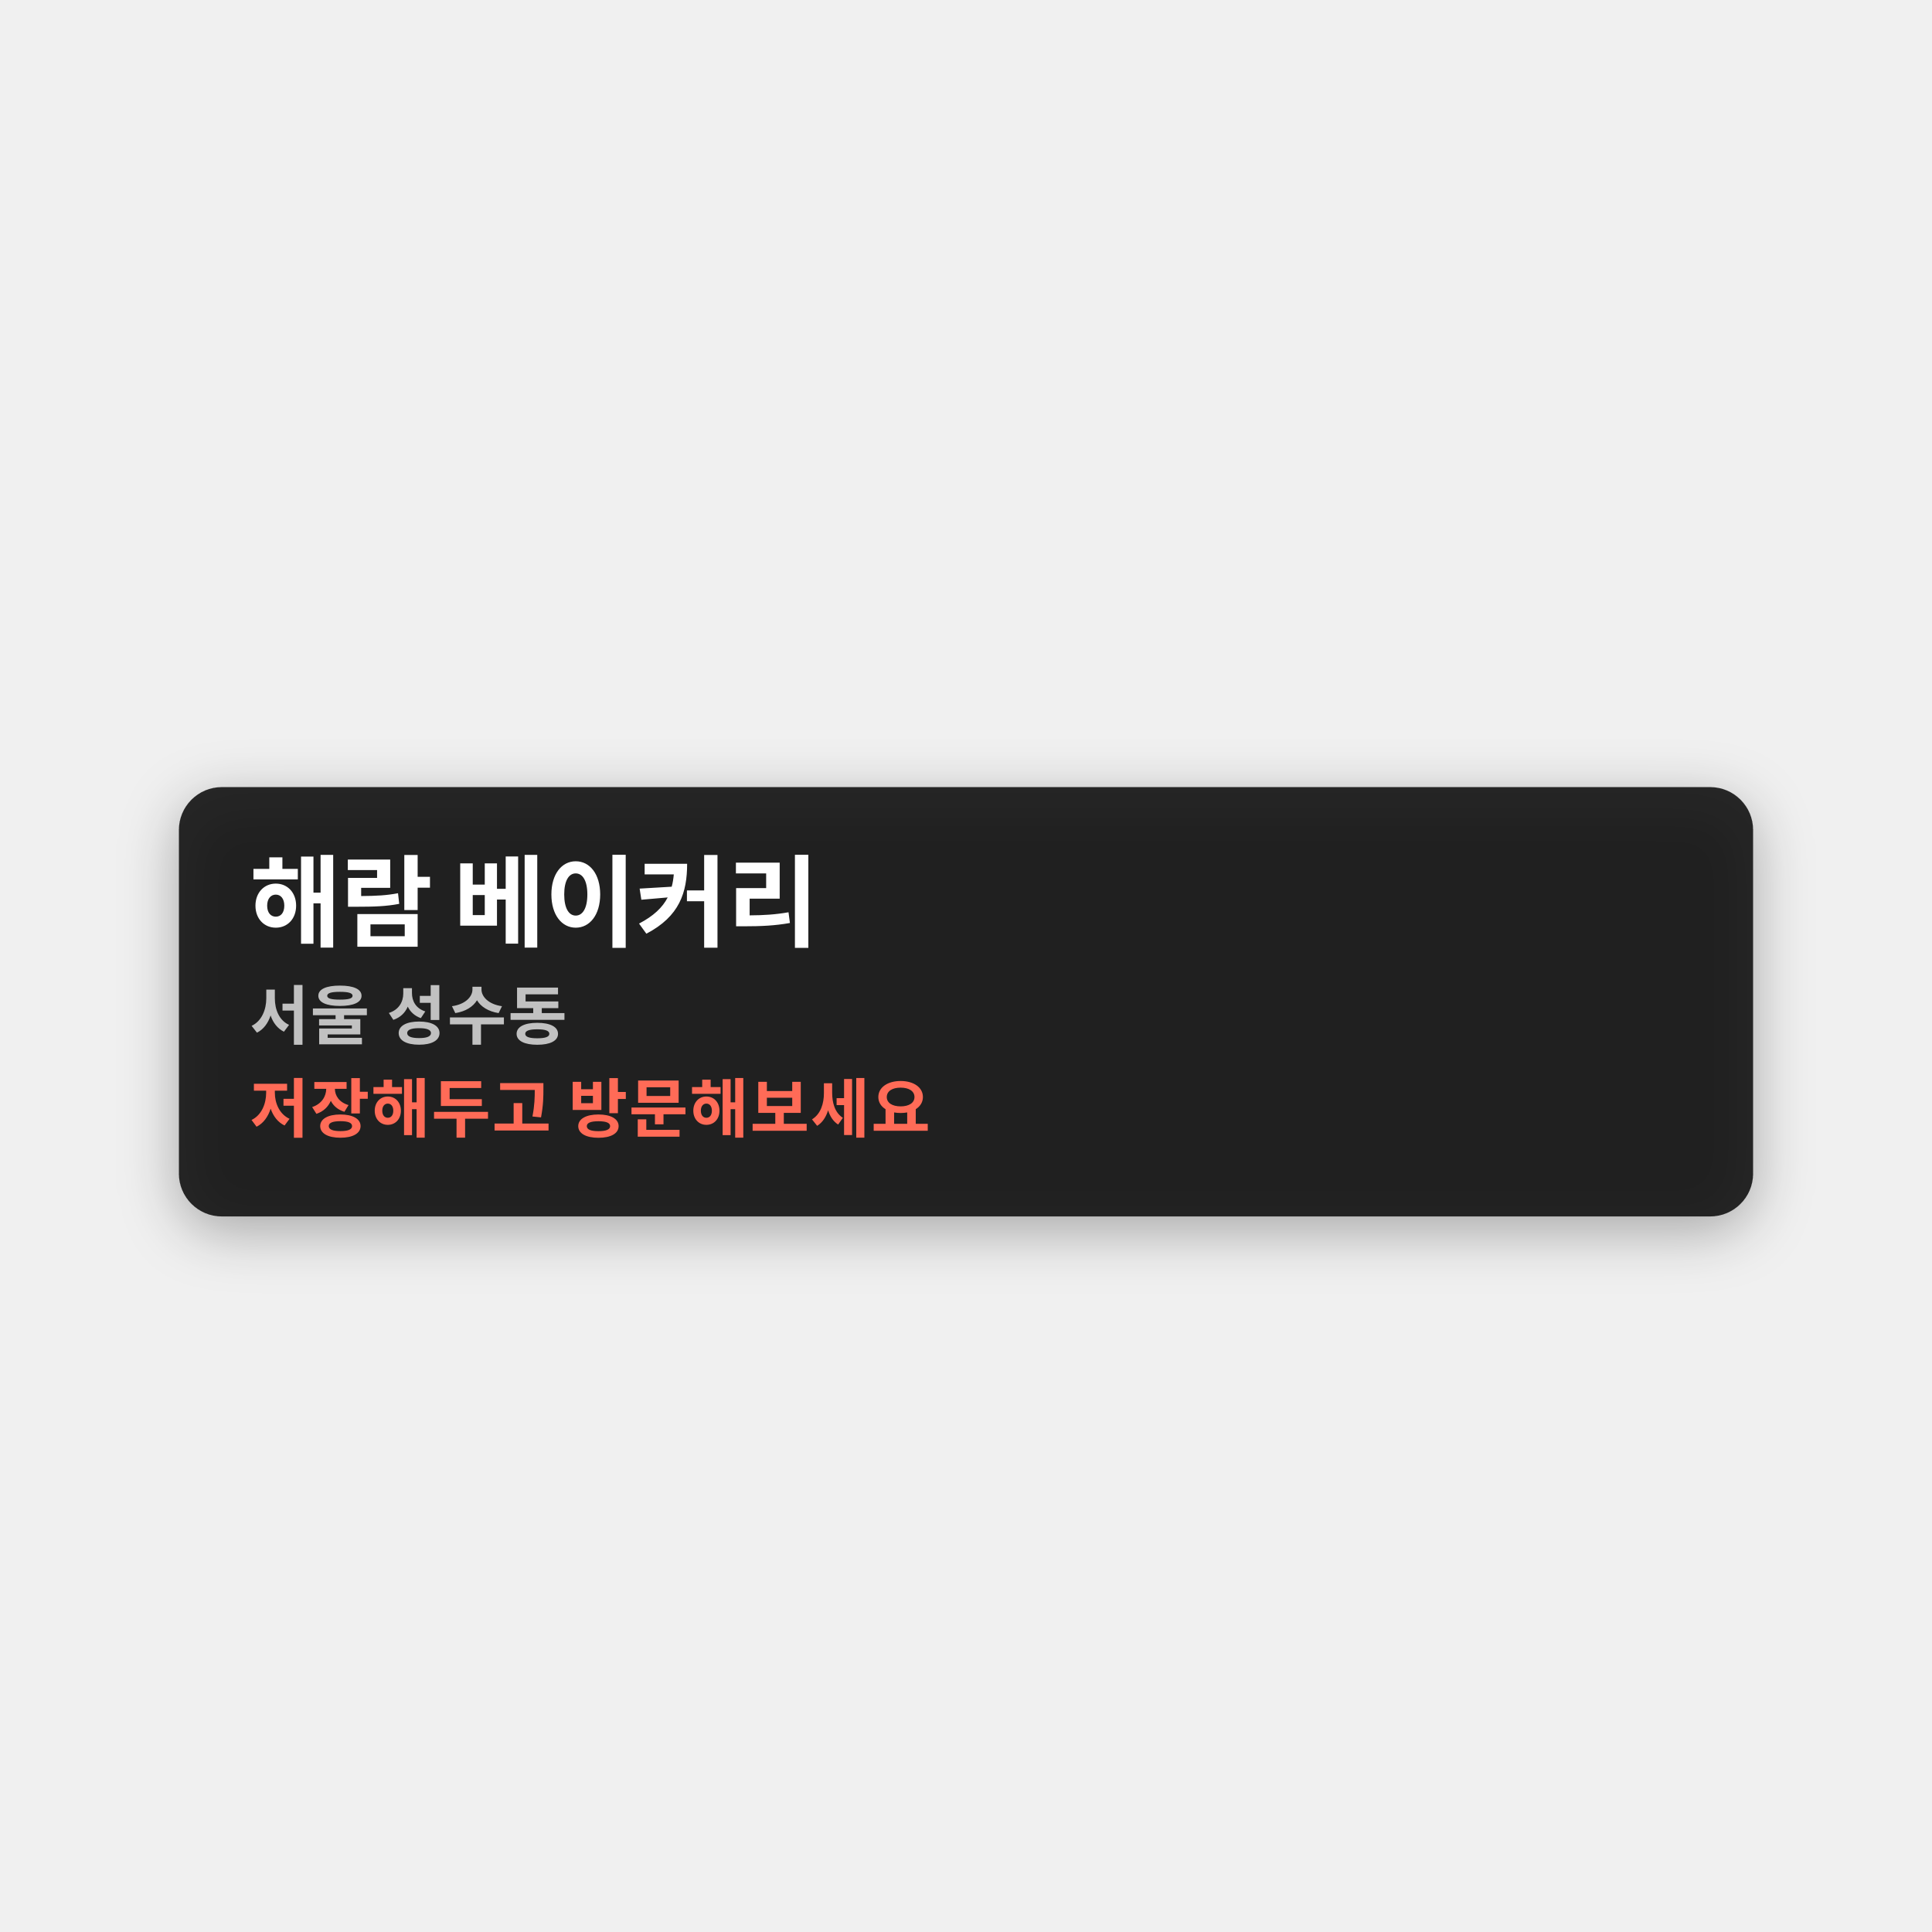
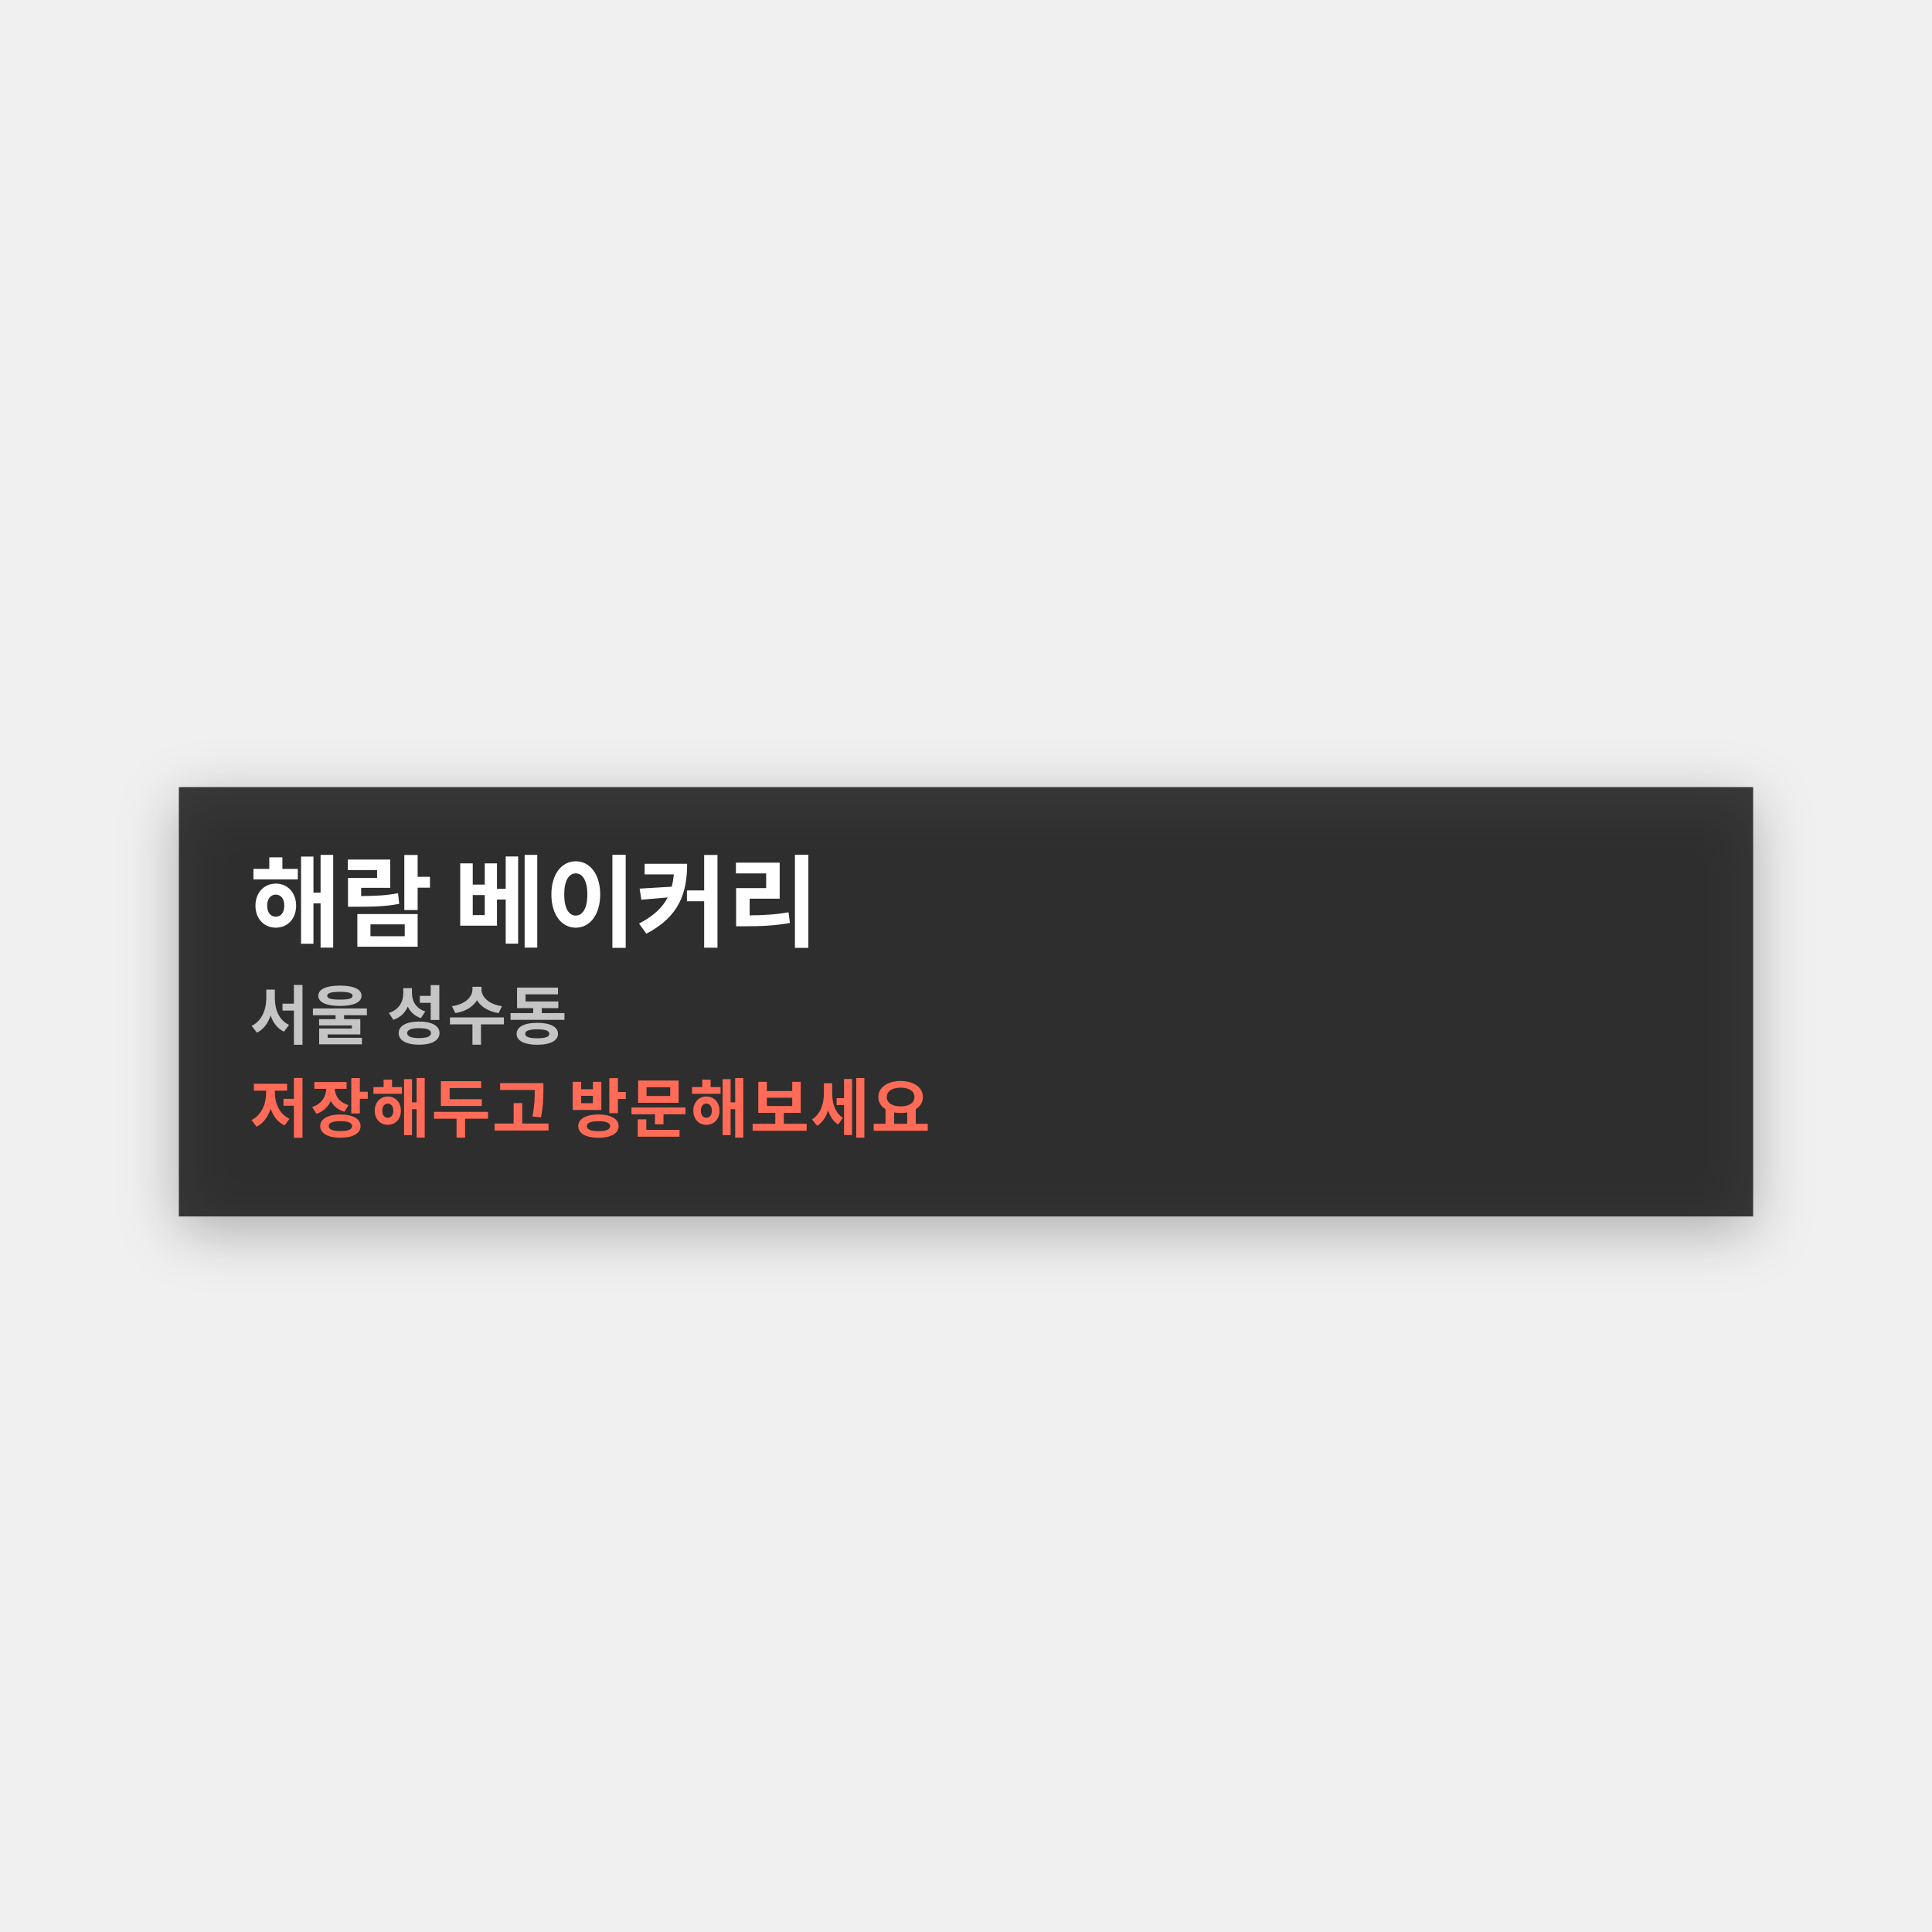
<svg xmlns="http://www.w3.org/2000/svg" width="1080" height="1080">
  <defs>
    <filter id="card" x="-20%" y="-20%" width="140%" height="140%">
      <feDropShadow dx="0.000" dy="8.000" stdDeviation="16.000" flood-color="#000000" flood-opacity="0.35" />
    </filter>
  </defs>
-   <rect x="100.000" y="440.000" width="880.000" height="240.000" rx="24.000" fill="#111111" fill-opacity="0.88" filter="url(#card)" />
+   <rect x="100.000" y="440.000" width="880.000" height="240.000" rx="0.000" fill="#111111" fill-opacity="0.8" filter="url(#card)" />
  <text x="139.440" y="524.800" xml:space="preserve" font-family="Pretendard Variable" font-size="56" font-weight="700" letter-spacing="-0.56" fill="#FFFFFF" fill-opacity="1">해람 베이커리</text>
  <text x="139.640" y="580.800" xml:space="preserve" font-family="Pretendard Variable" font-size="36" font-weight="600" letter-spacing="0.72" fill="#FFFFFF" fill-opacity="0.72">서울 성수동</text>
  <text x="139.640" y="632.800" xml:space="preserve" font-family="Pretendard Variable" font-size="36" font-weight="600" letter-spacing="0.72" fill="#FF6B57" fill-opacity="1">저장해두고 방문해보세요</text>
</svg>
